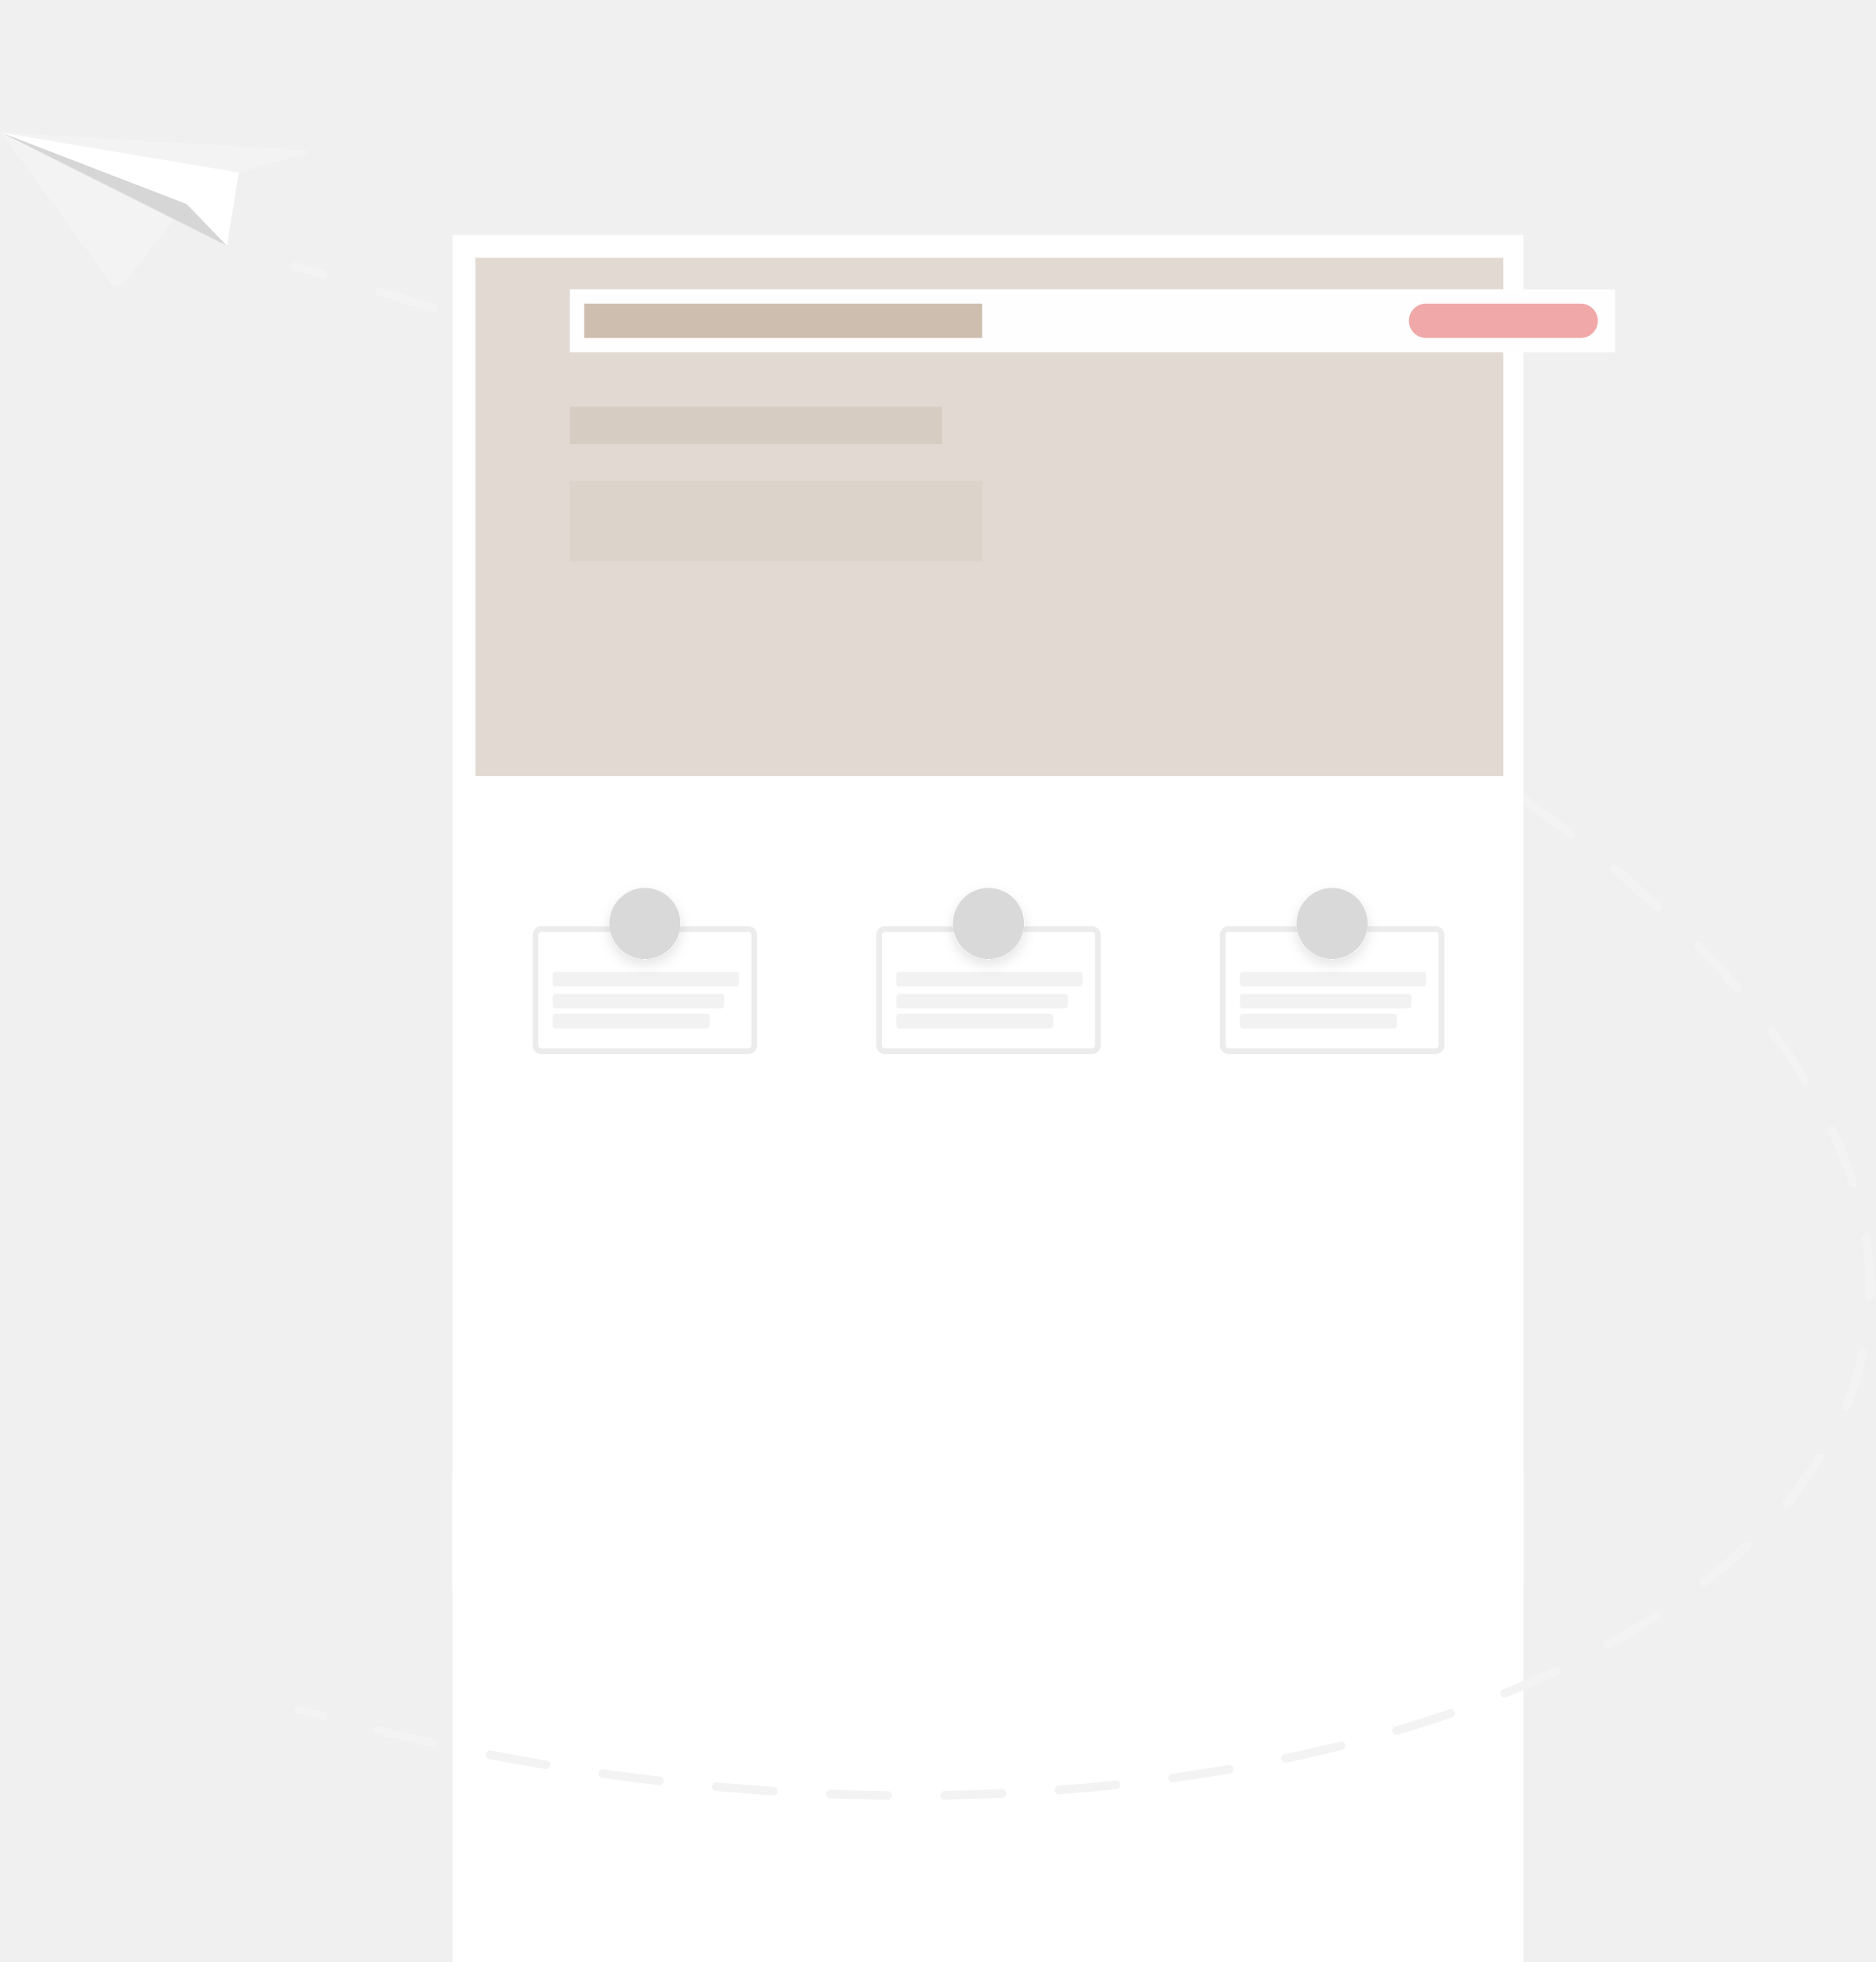
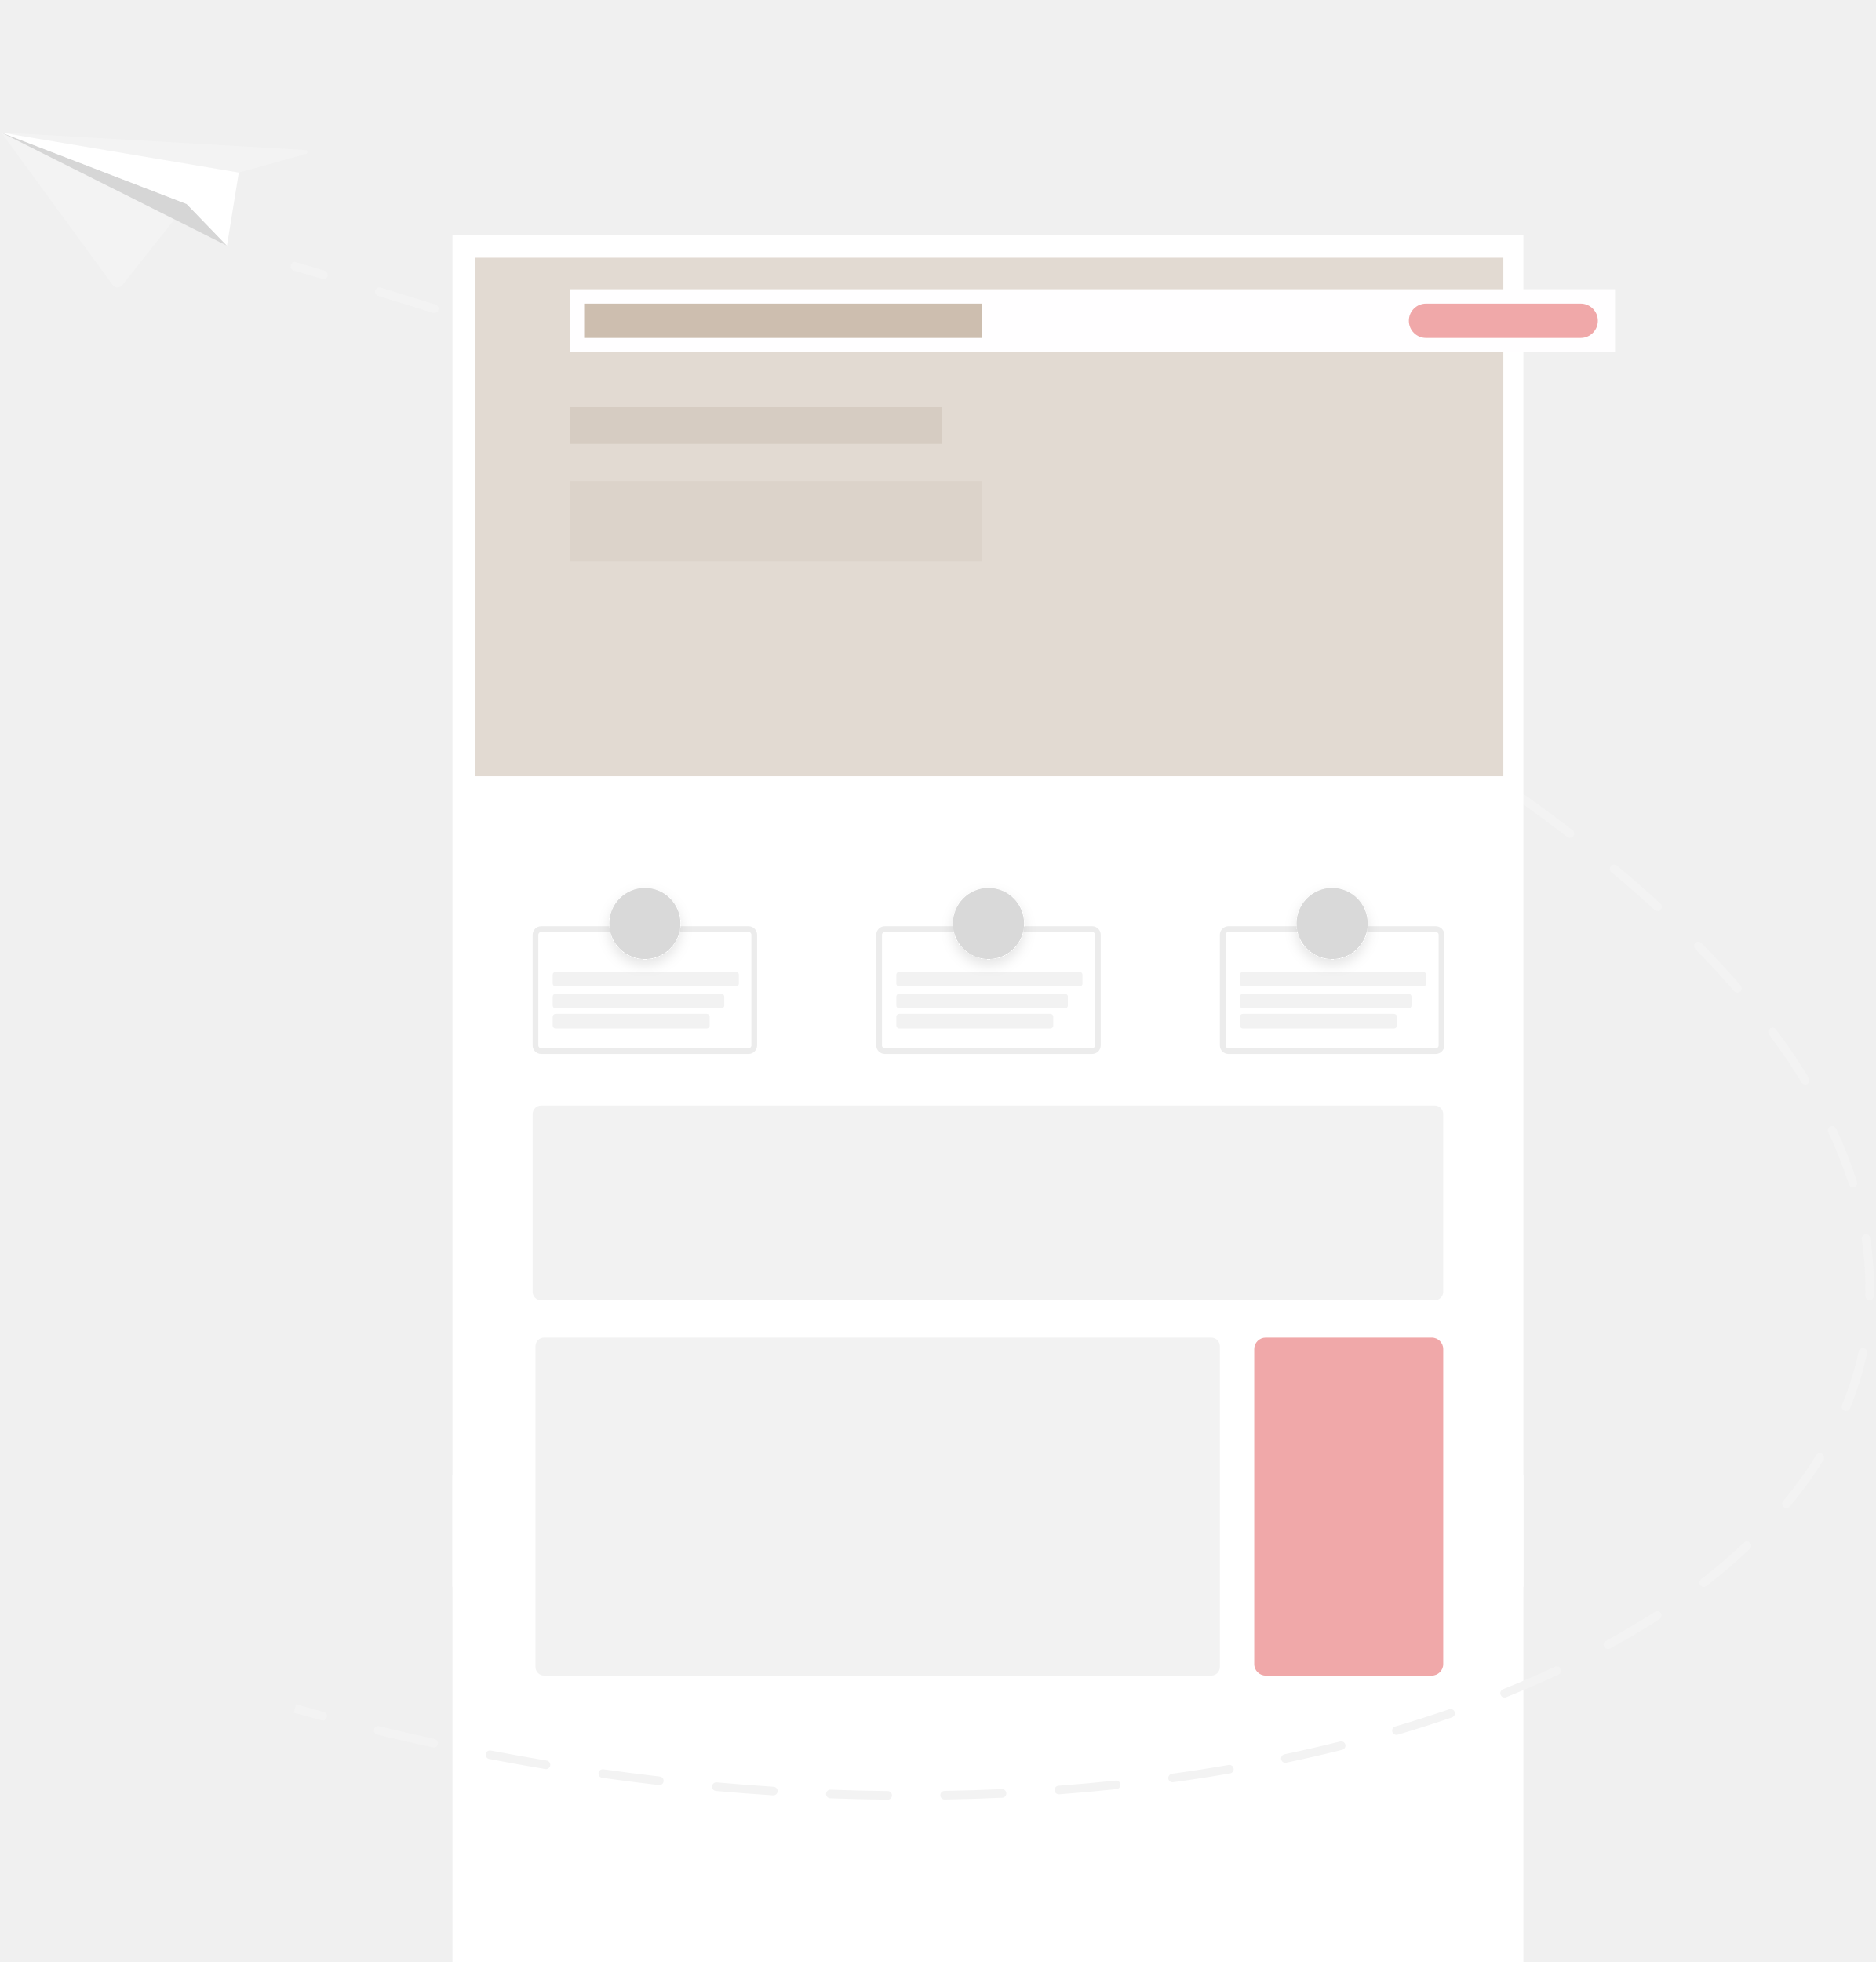
- <svg xmlns="http://www.w3.org/2000/svg" width="655" height="685" viewBox="0 0 655 685" fill="none">
-   <rect x="158" y="515" width="374" height="170" fill="white" />
-   <path d="M103.424 91.561C102.629 91.327 101.795 91.781 101.561 92.576C101.327 93.371 101.781 94.205 102.576 94.439L103.424 91.561ZM112.507 97.383C113.301 97.62 114.136 97.168 114.373 96.374C114.61 95.58 114.158 94.745 113.364 94.508L112.507 97.383ZM132.934 100.42C132.142 100.178 131.303 100.624 131.06 101.416C130.818 102.208 131.264 103.047 132.056 103.289L132.934 100.42ZM151.191 109.219C151.982 109.468 152.824 109.028 153.072 108.237C153.32 107.447 152.88 106.605 152.09 106.357L151.191 109.219ZM170.835 112.317C170.047 112.063 169.202 112.496 168.948 113.285C168.694 114.073 169.127 114.919 169.916 115.172L170.835 112.317ZM188.36 121.189C189.147 121.449 189.995 121.022 190.255 120.236C190.515 119.449 190.088 118.601 189.302 118.341L188.36 121.189ZM208.852 124.893C208.068 124.626 207.216 125.046 206.949 125.83C206.683 126.615 207.103 127.467 207.887 127.733L208.852 124.893ZM226.935 134.3C227.717 134.574 228.572 134.161 228.846 133.379C229.119 132.597 228.707 131.742 227.925 131.468L226.935 134.3ZM246.523 138.065C245.744 137.784 244.884 138.189 244.604 138.968C244.323 139.748 244.728 140.607 245.507 140.887L246.523 138.065ZM263.651 147.51C264.428 147.798 265.291 147.401 265.579 146.624C265.867 145.847 265.47 144.984 264.693 144.697L263.651 147.51ZM284.026 151.97C283.252 151.674 282.385 152.061 282.089 152.835C281.794 153.609 282.181 154.476 282.955 154.772L284.026 151.97ZM301.701 162.053C302.472 162.357 303.343 161.979 303.647 161.208C303.952 160.438 303.573 159.566 302.803 159.262L301.701 162.053ZM321.028 166.572C320.261 166.259 319.386 166.628 319.073 167.395C318.76 168.162 319.129 169.038 319.896 169.35L321.028 166.572ZM338.12 176.905C338.883 177.227 339.763 176.869 340.085 176.106C340.406 175.343 340.049 174.463 339.285 174.141L338.12 176.905ZM358.108 182.224C357.349 181.892 356.465 182.238 356.133 182.997C355.801 183.756 356.147 184.64 356.906 184.972L358.108 182.224ZM375.042 193.051C375.796 193.394 376.685 193.06 377.028 192.305C377.37 191.551 377.036 190.662 376.282 190.32L375.042 193.051ZM393.812 198.426C393.062 198.073 392.169 198.394 391.816 199.143C391.462 199.893 391.784 200.786 392.533 201.14L393.812 198.426ZM411.096 210.072C411.839 210.438 412.738 210.132 413.104 209.388C413.469 208.645 413.163 207.746 412.419 207.38L411.096 210.072ZM430.309 216.365C429.572 215.987 428.668 216.278 428.29 217.015C427.911 217.752 428.202 218.656 428.939 219.034L430.309 216.365ZM446.019 227.995C446.749 228.387 447.658 228.113 448.05 227.383C448.441 226.653 448.167 225.743 447.437 225.352L446.019 227.995ZM465.494 235.283C464.773 234.876 463.858 235.131 463.451 235.852C463.044 236.574 463.299 237.489 464.021 237.896L465.494 235.283ZM481.217 247.848C481.93 248.271 482.85 248.037 483.273 247.325C483.696 246.612 483.462 245.692 482.75 245.269L481.217 247.848ZM499.494 255.49C498.792 255.05 497.866 255.262 497.426 255.963C496.985 256.665 497.197 257.591 497.899 258.031L499.494 255.49ZM515.024 269.115C515.713 269.575 516.644 269.389 517.104 268.7C517.564 268.012 517.379 267.08 516.69 266.62L515.024 269.115ZM532.786 277.72C532.111 277.239 531.174 277.396 530.694 278.071C530.213 278.745 530.37 279.682 531.044 280.163L532.786 277.72ZM547.346 292.215C548.003 292.72 548.945 292.596 549.45 291.939C549.954 291.282 549.831 290.34 549.173 289.836L547.346 292.215ZM564.656 302.209C564.019 301.678 563.073 301.765 562.543 302.401C562.013 303.038 562.099 303.984 562.736 304.514L564.656 302.209ZM577.829 317.673C578.44 318.232 579.389 318.189 579.948 317.578C580.507 316.967 580.465 316.018 579.854 315.459L577.829 317.673ZM594.163 329.241C593.582 328.651 592.632 328.643 592.042 329.223C591.451 329.804 591.443 330.754 592.023 331.345L594.163 329.241ZM605.631 346.072C606.173 346.699 607.121 346.767 607.747 346.225C608.374 345.683 608.442 344.736 607.9 344.109L605.631 346.072ZM620.195 359.392C619.701 358.728 618.761 358.59 618.096 359.084C617.432 359.579 617.294 360.518 617.788 361.183L620.195 359.392ZM629.114 377.915C629.545 378.623 630.468 378.847 631.175 378.416C631.883 377.984 632.107 377.061 631.675 376.354L629.114 377.915ZM641.194 394.011C640.842 393.26 639.949 392.937 639.199 393.288C638.449 393.64 638.125 394.533 638.477 395.283L641.194 394.011ZM645.628 413.473C645.878 414.263 646.721 414.7 647.511 414.449C648.301 414.199 648.738 413.356 648.487 412.566L645.628 413.473ZM653.113 432.234C652.988 431.415 652.223 430.853 651.404 430.977C650.585 431.102 650.022 431.867 650.147 432.686L653.113 432.234ZM651.407 452.364C651.386 453.192 652.04 453.881 652.868 453.902C653.696 453.923 654.385 453.269 654.406 452.441L651.407 452.364ZM652.026 472.479C652.199 471.669 651.683 470.871 650.873 470.698C650.063 470.524 649.266 471.04 649.092 471.85L652.026 472.479ZM643.257 490.575C642.941 491.341 643.306 492.218 644.072 492.534C644.838 492.849 645.715 492.484 646.031 491.719L643.257 490.575ZM636.832 509.646C637.268 508.941 637.05 508.017 636.345 507.581C635.64 507.146 634.716 507.364 634.28 508.068L636.832 509.646ZM622.704 524.078C622.173 524.714 622.26 525.66 622.896 526.19C623.533 526.721 624.479 526.634 625.009 525.998L622.704 524.078ZM611.117 540.734C611.72 540.165 611.747 539.216 611.178 538.614C610.609 538.011 609.659 537.984 609.057 538.553L611.117 540.734ZM594.057 551.341C593.401 551.848 593.28 552.79 593.787 553.445C594.293 554.101 595.235 554.222 595.891 553.715L594.057 551.341ZM579.548 565.248C580.244 564.799 580.444 563.87 579.994 563.174C579.545 562.478 578.616 562.279 577.921 562.728L579.548 565.248ZM560.78 572.915C560.053 573.312 559.786 574.224 560.184 574.951C560.582 575.677 561.493 575.944 562.22 575.546L560.78 572.915ZM544.275 584.625C545.025 584.274 545.349 583.381 544.998 582.63C544.647 581.88 543.755 581.556 543.004 581.907L544.275 584.625ZM524.88 589.766C524.111 590.075 523.738 590.949 524.047 591.717C524.356 592.486 525.229 592.859 525.998 592.55L524.88 589.766ZM507.071 599.597C507.854 599.327 508.27 598.474 508.001 597.69C507.731 596.907 506.877 596.491 506.094 596.761L507.071 599.597ZM487.242 602.777C486.447 603.011 485.993 603.845 486.227 604.64C486.461 605.434 487.296 605.889 488.09 605.654L487.242 602.777ZM468.739 610.922C469.542 610.72 470.031 609.906 469.829 609.102C469.628 608.299 468.814 607.81 468.01 608.011L468.739 610.922ZM448.567 612.479C447.756 612.649 447.237 613.444 447.407 614.255C447.577 615.066 448.372 615.585 449.183 615.415L448.567 612.479ZM429.578 619.161C430.394 619.02 430.942 618.244 430.801 617.427C430.66 616.611 429.884 616.064 429.067 616.205L429.578 619.161ZM409.281 619.276C408.46 619.389 407.887 620.146 408 620.967C408.113 621.788 408.87 622.361 409.691 622.248L409.281 619.276ZM389.926 624.654C390.75 624.566 391.347 623.828 391.26 623.004C391.173 622.18 390.434 621.583 389.61 621.67L389.926 624.654ZM369.651 623.467C368.825 623.529 368.205 624.249 368.267 625.075C368.329 625.901 369.048 626.521 369.874 626.459L369.651 623.467ZM350.006 627.649C350.833 627.611 351.474 626.91 351.436 626.082C351.399 625.255 350.698 624.614 349.87 624.652L350.006 627.649ZM329.858 625.271C329.029 625.285 328.369 625.967 328.383 626.796C328.397 627.624 329.079 628.284 329.908 628.27L329.858 625.271ZM309.979 628.329C310.807 628.338 311.486 627.673 311.495 626.845C311.504 626.016 310.839 625.338 310.011 625.329L309.979 628.329ZM290.033 624.844C289.205 624.813 288.509 625.458 288.477 626.286C288.446 627.114 289.092 627.81 289.92 627.842L290.033 624.844ZM269.971 626.826C270.797 626.879 271.51 626.252 271.563 625.425C271.616 624.598 270.989 623.885 270.162 623.832L269.971 626.826ZM250.285 622.301C249.46 622.226 248.731 622.835 248.657 623.66C248.582 624.485 249.191 625.214 250.016 625.288L250.285 622.301ZM230.087 623.238C230.91 623.333 231.654 622.743 231.749 621.92C231.844 621.097 231.255 620.353 230.432 620.258L230.087 623.238ZM210.71 617.723C209.89 617.607 209.131 618.178 209.015 618.999C208.899 619.819 209.47 620.578 210.29 620.694L210.71 617.723ZM190.423 617.634C191.24 617.77 192.013 617.218 192.149 616.401C192.286 615.584 191.734 614.811 190.917 614.675L190.423 617.634ZM171.398 611.172C170.584 611.015 169.798 611.548 169.642 612.362C169.485 613.175 170.018 613.961 170.832 614.118L171.398 611.172ZM151.13 610.079C151.939 610.256 152.738 609.743 152.915 608.933C153.091 608.124 152.578 607.325 151.768 607.148L151.13 610.079ZM132.436 602.69C131.631 602.494 130.82 602.988 130.624 603.793C130.428 604.598 130.922 605.409 131.727 605.605L132.436 602.69ZM112.317 600.628C113.117 600.843 113.94 600.37 114.155 599.57C114.371 598.77 113.897 597.947 113.097 597.731L112.317 600.628ZM102.576 94.439C105.904 95.419 109.214 96.4 112.507 97.383L113.364 94.508C110.068 93.525 106.755 92.542 103.424 91.561L102.576 94.439ZM132.056 103.289C138.503 105.262 144.881 107.239 151.191 109.219L152.09 106.357C145.773 104.374 139.388 102.395 132.934 100.42L132.056 103.289ZM169.916 115.172C176.133 117.175 182.281 119.18 188.36 121.189L189.302 118.341C183.215 116.329 177.06 114.321 170.835 112.317L169.916 115.172ZM207.887 127.733C214.316 129.919 220.665 132.108 226.935 134.3L227.925 131.468C221.647 129.273 215.289 127.081 208.852 124.893L207.887 127.733ZM245.507 140.887C251.634 143.092 257.682 145.299 263.651 147.51L264.693 144.697C258.715 142.483 252.658 140.272 246.523 138.065L245.507 140.887ZM282.955 154.772C289.296 157.196 295.545 159.623 301.701 162.053L302.803 159.262C296.636 156.828 290.377 154.397 284.026 151.97L282.955 154.772ZM319.896 169.35C326.068 171.866 332.142 174.385 338.12 176.905L339.285 174.141C333.296 171.616 327.211 169.093 321.028 166.572L319.896 169.35ZM356.906 184.972C363.06 187.664 369.104 190.357 375.042 193.051L376.282 190.32C370.331 187.619 364.274 184.92 358.108 182.224L356.906 184.972ZM392.533 201.14C398.85 204.116 405.037 207.094 411.096 210.072L412.419 207.38C406.345 204.394 400.143 201.409 393.812 198.426L392.533 201.14ZM428.939 219.034C434.759 222.021 440.452 225.009 446.019 227.995L447.437 225.352C441.854 222.356 436.145 219.361 430.309 216.365L428.939 219.034ZM464.021 237.896C469.906 241.215 475.637 244.533 481.217 247.848L482.75 245.269C477.15 241.942 471.399 238.613 465.494 235.283L464.021 237.896ZM497.899 258.031C503.793 261.731 509.5 265.426 515.024 269.115L516.69 266.62C511.142 262.915 505.411 259.204 499.494 255.49L497.899 258.031ZM531.044 280.163C536.695 284.19 542.127 288.208 547.346 292.215L549.173 289.836C543.925 285.806 538.464 281.766 532.786 277.72L531.044 280.163ZM562.736 304.514C568.021 308.916 573.051 313.303 577.829 317.673L579.854 315.459C575.04 311.056 569.975 306.639 564.656 302.209L562.736 304.514ZM592.023 331.345C596.876 336.28 601.409 341.191 605.631 346.072L607.9 344.109C603.634 339.177 599.057 334.22 594.163 329.241L592.023 331.345ZM617.788 361.183C621.973 366.807 625.743 372.386 629.114 377.915L631.675 376.354C628.254 370.742 624.431 365.086 620.195 359.392L617.788 361.183ZM638.477 395.283C641.351 401.42 643.728 407.486 645.628 413.473L648.487 412.566C646.546 406.448 644.12 400.26 641.194 394.011L638.477 395.283ZM650.147 432.686C651.162 439.36 651.573 445.923 651.407 452.364L654.406 452.441C654.576 445.82 654.154 439.08 653.113 432.234L650.147 432.686ZM649.092 471.85C647.725 478.232 645.771 484.478 643.257 490.575L646.031 491.719C648.611 485.459 650.619 479.042 652.026 472.479L649.092 471.85ZM634.28 508.068C630.891 513.55 627.025 518.89 622.704 524.078L625.009 525.998C629.415 520.708 633.364 515.254 636.832 509.646L634.28 508.068ZM609.057 538.553C604.402 542.951 599.396 547.217 594.057 551.341L595.891 553.715C601.304 549.534 606.386 545.204 611.117 540.734L609.057 538.553ZM577.921 562.728C572.468 566.251 566.75 569.648 560.78 572.915L562.22 575.546C568.25 572.247 574.031 568.812 579.548 565.248L577.921 562.728ZM543.004 581.907C537.156 584.642 531.111 587.263 524.88 589.766L525.998 592.55C532.279 590.027 538.375 587.383 544.275 584.625L543.004 581.907ZM506.094 596.761C499.96 598.873 493.673 600.88 487.242 602.777L488.09 605.654C494.564 603.745 500.893 601.725 507.071 599.597L506.094 596.761ZM468.01 608.011C461.65 609.604 455.166 611.094 448.567 612.479L449.183 615.415C455.819 614.022 462.34 612.523 468.739 610.922L468.01 608.011ZM429.067 616.205C422.569 617.328 415.971 618.352 409.281 619.276L409.691 622.248C416.415 621.32 423.046 620.29 429.578 619.161L429.067 616.205ZM389.61 621.67C383.035 622.365 376.38 622.965 369.651 623.467L369.874 626.459C376.634 625.954 383.32 625.352 389.926 624.654L389.61 621.67ZM349.87 624.652C343.262 624.951 336.589 625.158 329.858 625.271L329.908 628.27C336.668 628.157 343.369 627.949 350.006 627.649L349.87 624.652ZM310.011 625.329C303.401 625.258 296.74 625.097 290.033 624.844L289.92 627.842C296.654 628.096 303.342 628.257 309.979 628.329L310.011 625.329ZM270.162 623.832C263.575 623.41 256.948 622.9 250.285 622.301L250.016 625.288C256.705 625.891 263.357 626.403 269.971 626.826L270.162 623.832ZM230.432 620.258C223.887 619.5 217.312 618.656 210.71 617.723L210.29 620.694C216.917 621.63 223.517 622.477 230.087 623.238L230.432 620.258ZM190.917 614.675C184.431 613.593 177.923 612.426 171.398 611.172L170.832 614.118C177.382 615.376 183.913 616.548 190.423 617.634L190.917 614.675ZM151.768 607.148C145.338 605.747 138.893 604.262 132.436 602.69L131.727 605.605C138.207 607.182 144.675 608.673 151.13 610.079L151.768 607.148ZM113.097 597.731C109.869 596.861 106.64 595.97 103.408 595.057L102.592 597.943C105.835 598.86 109.077 599.755 112.317 600.628L113.097 597.731Z" fill="#F3F3F3" />
-   <rect x="158" y="82" width="374" height="472" fill="white" />
+ <svg xmlns="http://www.w3.org/2000/svg" fill="none" viewBox="0 0 655 685">
+   <rect x="158" y="515" width="374" height="170" fill="#fff" />
+   <path d="m103.42 91.561c-0.795-0.234-1.629 0.22-1.863 1.015-0.234 0.795 0.22 1.629 1.015 1.863l0.848-2.878zm9.083 5.822c0.794 0.237 1.629-0.215 1.866-1.009 0.237-0.794-0.215-1.629-1.009-1.866l-0.857 2.875zm20.427 3.037c-0.792-0.242-1.631 0.204-1.874 0.996-0.242 0.792 0.204 1.631 0.996 1.873l0.878-2.869zm18.257 8.799c0.791 0.249 1.633-0.191 1.881-0.982 0.248-0.79-0.192-1.632-0.982-1.88l-0.899 2.862zm19.644 3.098c-0.788-0.254-1.633 0.179-1.887 0.968-0.254 0.788 0.179 1.634 0.968 1.887l0.919-2.855zm17.525 8.872c0.787 0.26 1.635-0.167 1.895-0.953 0.26-0.787-0.167-1.635-0.953-1.895l-0.942 2.848zm20.492 3.704c-0.784-0.267-1.636 0.153-1.903 0.937-0.266 0.785 0.154 1.637 0.938 1.903l0.965-2.84zm18.083 9.407c0.782 0.274 1.637-0.139 1.911-0.921 0.273-0.782-0.139-1.637-0.921-1.911l-0.99 2.832zm19.588 3.765c-0.779-0.281-1.639 0.124-1.919 0.903-0.281 0.78 0.124 1.639 0.903 1.919l1.016-2.822zm17.128 9.445c0.777 0.288 1.64-0.109 1.928-0.886s-0.109-1.64-0.886-1.927l-1.042 2.813zm20.375 4.46c-0.774-0.296-1.641 0.091-1.937 0.865-0.295 0.774 0.092 1.641 0.866 1.937l1.071-2.802zm17.675 10.083c0.771 0.304 1.642-0.074 1.946-0.845 0.305-0.77-0.074-1.642-0.844-1.946l-1.102 2.791zm19.327 4.519c-0.767-0.313-1.642 0.056-1.955 0.823s0.056 1.643 0.823 1.955l1.132-2.778zm17.092 10.333c0.763 0.322 1.643-0.036 1.965-0.799 0.321-0.763-0.036-1.643-0.8-1.965l-1.165 2.764zm19.988 5.319c-0.759-0.332-1.643 0.014-1.975 0.773s0.014 1.643 0.773 1.975l1.202-2.748zm16.934 10.827c0.754 0.343 1.643 9e-3 1.986-0.746 0.342-0.754 8e-3 -1.643-0.746-1.985l-1.24 2.731zm18.77 5.375c-0.75-0.353-1.643-0.032-1.996 0.717-0.354 0.75-0.032 1.643 0.717 1.997l1.279-2.714zm17.284 11.646c0.743 0.366 1.642 0.06 2.008-0.684 0.365-0.743 0.059-1.642-0.685-2.008l-1.323 2.692zm19.213 6.293c-0.737-0.378-1.641-0.087-2.019 0.65-0.379 0.737-0.088 1.641 0.649 2.019l1.37-2.669zm15.71 11.63c0.73 0.392 1.639 0.118 2.031-0.612 0.391-0.73 0.117-1.64-0.613-2.031l-1.418 2.643zm19.475 7.288c-0.721-0.407-1.636-0.152-2.043 0.569-0.407 0.722-0.152 1.637 0.57 2.044l1.473-2.613zm15.723 12.565c0.713 0.423 1.633 0.189 2.056-0.523 0.423-0.713 0.189-1.633-0.523-2.056l-1.533 2.579zm18.277 7.642c-0.702-0.44-1.628-0.228-2.068 0.473-0.441 0.702-0.229 1.628 0.473 2.068l1.595-2.541zm15.53 13.625c0.689 0.46 1.62 0.274 2.08-0.415 0.46-0.688 0.275-1.62-0.414-2.08l-1.666 2.495zm17.762 8.605c-0.675-0.481-1.612-0.324-2.092 0.351-0.481 0.674-0.324 1.611 0.351 2.092l1.741-2.443zm14.56 14.495c0.657 0.505 1.599 0.381 2.104-0.276 0.504-0.657 0.38-1.598-0.277-2.103l-1.827 2.379zm17.31 9.994c-0.637-0.531-1.583-0.444-2.113 0.192-0.53 0.637-0.444 1.583 0.193 2.113l1.92-2.305zm13.173 15.464c0.611 0.559 1.56 0.516 2.119-0.095s0.517-1.56-0.094-2.119l-2.025 2.214zm16.334 11.568c-0.581-0.59-1.531-0.598-2.121-0.018-0.591 0.581-0.599 1.531-0.019 2.122l2.14-2.104zm11.468 16.831c0.542 0.627 1.49 0.695 2.116 0.153 0.627-0.542 0.695-1.489 0.153-2.116l-2.269 1.963zm14.564 13.32c-0.494-0.664-1.434-0.802-2.099-0.308-0.664 0.495-0.802 1.434-0.308 2.099l2.407-1.791zm8.919 18.523c0.431 0.708 1.354 0.932 2.061 0.501 0.708-0.432 0.932-1.355 0.5-2.062l-2.561 1.561zm12.08 16.096c-0.352-0.751-1.245-1.074-1.995-0.723-0.75 0.352-1.074 1.245-0.722 1.995l2.717-1.272zm4.434 19.462c0.25 0.79 1.093 1.227 1.883 0.976 0.79-0.25 1.227-1.093 0.976-1.883l-2.859 0.907zm7.485 18.761c-0.125-0.819-0.89-1.381-1.709-1.257-0.819 0.125-1.382 0.89-1.257 1.709l2.966-0.452zm-1.706 20.13c-0.021 0.828 0.633 1.517 1.461 1.538s1.517-0.633 1.538-1.461l-2.999-0.077zm0.619 20.115c0.173-0.81-0.343-1.608-1.153-1.781-0.81-0.174-1.607 0.342-1.781 1.152l2.934 0.629zm-8.769 18.096c-0.316 0.766 0.049 1.643 0.815 1.959 0.766 0.315 1.643-0.05 1.959-0.815l-2.774-1.144zm-6.425 19.071c0.436-0.705 0.218-1.629-0.487-2.065-0.705-0.435-1.629-0.217-2.065 0.487l2.552 1.578zm-14.128 14.432c-0.531 0.636-0.444 1.582 0.192 2.112 0.637 0.531 1.582 0.444 2.113-0.192l-2.305-1.92zm-11.587 16.656c0.603-0.569 0.63-1.518 0.061-2.12-0.569-0.603-1.519-0.63-2.121-0.061l2.06 2.181zm-17.06 10.607c-0.656 0.507-0.777 1.449-0.27 2.104 0.506 0.656 1.448 0.777 2.104 0.27l-1.834-2.374zm-14.509 13.907c0.696-0.449 0.896-1.378 0.446-2.074-0.449-0.696-1.378-0.895-2.073-0.446l1.627 2.52zm-18.768 7.667c-0.727 0.397-0.994 1.309-0.596 2.036 0.398 0.726 1.309 0.993 2.036 0.595l-1.44-2.631zm-16.505 11.71c0.75-0.351 1.074-1.244 0.723-1.995-0.351-0.75-1.243-1.074-1.994-0.723l1.271 2.718zm-19.395 5.141c-0.769 0.309-1.142 1.183-0.833 1.951 0.309 0.769 1.182 1.142 1.951 0.833l-1.118-2.784zm-17.809 9.831c0.783-0.27 1.199-1.123 0.93-1.907-0.27-0.783-1.124-1.199-1.907-0.929l0.977 2.836zm-19.829 3.18c-0.795 0.234-1.249 1.068-1.015 1.863 0.234 0.794 1.069 1.249 1.863 1.014l-0.848-2.877zm-18.503 8.145c0.803-0.202 1.292-1.016 1.09-1.82-0.201-0.803-1.015-1.292-1.819-1.091l0.729 2.911zm-20.172 1.557c-0.811 0.17-1.33 0.965-1.16 1.776s0.965 1.33 1.776 1.16l-0.616-2.936zm-18.989 6.682c0.816-0.141 1.364-0.917 1.223-1.734-0.141-0.816-0.917-1.363-1.734-1.222l0.511 2.956zm-20.297 0.115c-0.821 0.113-1.394 0.87-1.281 1.691s0.87 1.394 1.691 1.281l-0.41-2.972zm-19.355 5.377c0.824-0.087 1.421-0.825 1.334-1.649s-0.826-1.421-1.65-1.334l0.316 2.983zm-20.275-1.186c-0.826 0.062-1.446 0.782-1.384 1.608s0.781 1.446 1.607 1.384l-0.223-2.992zm-19.645 4.182c0.827-0.038 1.468-0.739 1.43-1.567-0.037-0.827-0.738-1.468-1.566-1.43l0.136 2.997zm-20.148-2.378c-0.829 0.014-1.489 0.696-1.475 1.525 0.014 0.828 0.696 1.488 1.525 1.474l-0.05-2.999zm-19.879 3.058c0.828 9e-3 1.507-0.656 1.516-1.484 9e-3 -0.829-0.656-1.507-1.484-1.516l-0.032 3zm-19.946-3.485c-0.828-0.031-1.524 0.614-1.556 1.442-0.031 0.828 0.615 1.524 1.443 1.556l0.113-2.998zm-20.062 1.982c0.826 0.053 1.539-0.574 1.592-1.401s-0.574-1.54-1.401-1.593l-0.191 2.994zm-19.686-4.525c-0.825-0.075-1.554 0.534-1.628 1.359-0.075 0.825 0.534 1.554 1.359 1.628l0.269-2.987zm-20.198 0.937c0.823 0.095 1.567-0.495 1.662-1.318 0.096-0.823-0.494-1.567-1.317-1.663l-0.345 2.981zm-19.377-5.515c-0.82-0.116-1.579 0.455-1.695 1.276-0.116 0.82 0.455 1.579 1.275 1.695l0.42-2.971zm-20.287-0.089c0.817 0.136 1.59-0.416 1.726-1.233 0.137-0.817-0.415-1.59-1.232-1.726l-0.494 2.959zm-19.025-6.462c-0.814-0.157-1.6 0.376-1.756 1.19-0.157 0.813 0.376 1.599 1.19 1.756l0.566-2.946zm-20.268-1.093c0.809 0.177 1.608-0.336 1.785-1.146 0.176-0.809-0.337-1.608-1.147-1.785l-0.638 2.931zm-18.694-7.389c-0.805-0.196-1.616 0.298-1.812 1.103-0.196 0.804 0.298 1.616 1.103 1.812l0.709-2.915zm-20.119-2.062c0.8 0.215 1.623-0.258 1.838-1.058 0.216-0.8-0.258-1.623-1.058-1.839l-0.78 2.897zm-9.741-506.19c3.328 0.98 6.638 1.961 9.931 2.944l0.857-2.875c-3.296-0.983-6.609-1.966-9.94-2.947l-0.848 2.878zm29.48 8.85c6.447 1.973 12.825 3.95 19.135 5.93l0.899-2.862c-6.317-1.983-12.702-3.962-19.156-5.937l-0.878 2.869zm37.86 11.883c6.217 2.003 12.365 4.008 18.444 6.017l0.942-2.848c-6.087-2.012-12.242-4.02-18.467-6.024l-0.919 2.855zm37.971 12.561c6.429 2.186 12.778 4.375 19.048 6.567l0.99-2.832c-6.278-2.195-12.636-4.387-19.073-6.575l-0.965 2.84zm37.62 13.154c6.127 2.205 12.175 4.412 18.144 6.623l1.042-2.813c-5.978-2.214-12.035-4.425-18.17-6.632l-1.016 2.822zm37.448 13.885c6.341 2.424 12.59 4.851 18.746 7.281l1.102-2.791c-6.167-2.434-12.426-4.865-18.777-7.292l-1.071 2.802zm36.941 14.578c6.172 2.516 12.246 5.035 18.224 7.555l1.165-2.764c-5.989-2.525-12.074-5.048-18.257-7.569l-1.132 2.778zm37.01 15.622c6.154 2.692 12.198 5.385 18.136 8.079l1.24-2.731c-5.951-2.701-12.008-5.4-18.174-8.096l-1.202 2.748zm35.627 16.168c6.317 2.976 12.504 5.954 18.563 8.932l1.323-2.692c-6.074-2.986-12.276-5.971-18.607-8.954l-1.279 2.714zm36.406 17.894c5.82 2.987 11.513 5.975 17.08 8.961l1.418-2.643c-5.583-2.996-11.292-5.991-17.128-8.987l-1.37 2.669zm35.082 18.862c5.885 3.319 11.616 6.637 17.196 9.952l1.533-2.579c-5.6-3.327-11.351-6.656-17.256-9.986l-1.473 2.613zm33.878 20.135c5.894 3.7 11.601 7.395 17.125 11.084l1.666-2.495c-5.548-3.705-11.279-7.416-17.196-11.13l-1.595 2.541zm33.146 22.132c5.65 4.027 11.082 8.045 16.301 12.052l1.827-2.379c-5.248-4.03-10.709-8.07-16.387-12.116l-1.741 2.443zm31.691 24.351c5.285 4.402 10.315 8.789 15.093 13.159l2.025-2.214c-4.814-4.403-9.879-8.82-15.198-13.25l-1.92 2.305zm29.287 26.831c4.853 4.935 9.386 9.846 13.608 14.727l2.269-1.963c-4.266-4.932-8.842-9.889-13.737-14.868l-2.14 2.104zm25.765 29.838c4.185 5.624 7.955 11.203 11.326 16.732l2.561-1.561c-3.421-5.612-7.244-11.268-11.48-16.962l-2.407 1.791zm20.689 34.1c2.874 6.137 5.251 12.203 7.151 18.19l2.859-0.907c-1.941-6.118-4.367-12.306-7.293-18.555l-2.717 1.272zm11.67 37.403c1.015 6.674 1.426 13.237 1.26 19.678l2.999 0.077c0.17-6.621-0.252-13.361-1.293-20.207l-2.966 0.452zm-1.055 39.164c-1.367 6.382-3.321 12.628-5.835 18.725l2.774 1.144c2.58-6.26 4.588-12.677 5.995-19.24l-2.934-0.629zm-14.812 36.218c-3.389 5.482-7.255 10.822-11.576 16.01l2.305 1.92c4.406-5.29 8.355-10.744 11.823-16.352l-2.552-1.578zm-25.223 30.485c-4.655 4.398-9.661 8.664-15 12.788l1.834 2.374c5.413-4.181 10.495-8.511 15.226-12.981l-2.06-2.181zm-31.136 24.175c-5.453 3.523-11.171 6.92-17.141 10.187l1.44 2.631c6.03-3.299 11.811-6.734 17.328-10.298l-1.627-2.52zm-34.917 19.179c-5.848 2.735-11.893 5.356-18.124 7.859l1.118 2.784c6.281-2.523 12.377-5.167 18.277-7.925l-1.271-2.718zm-36.91 14.854c-6.134 2.112-12.421 4.119-18.852 6.016l0.848 2.877c6.474-1.909 12.803-3.929 18.981-6.057l-0.977-2.836zm-38.084 11.25c-6.36 1.593-12.844 3.083-19.443 4.468l0.616 2.936c6.636-1.393 13.157-2.892 19.556-4.493l-0.729-2.911zm-38.943 8.194c-6.498 1.123-13.096 2.147-19.786 3.071l0.41 2.972c6.724-0.928 13.355-1.958 19.887-3.087l-0.511-2.956zm-39.457 5.465c-6.575 0.695-13.23 1.295-19.959 1.797l0.223 2.992c6.76-0.505 13.446-1.107 20.052-1.806l-0.316-2.983zm-39.74 2.982c-6.608 0.299-13.281 0.506-20.012 0.619l0.05 2.999c6.76-0.113 13.461-0.321 20.098-0.621l-0.136-2.997zm-39.859 0.677c-6.61-0.071-13.271-0.232-19.978-0.485l-0.113 2.998c6.734 0.254 13.422 0.415 20.059 0.487l0.032-3zm-39.849-1.497c-6.587-0.422-13.214-0.932-19.877-1.531l-0.269 2.987c6.689 0.603 13.341 1.115 19.955 1.538l0.191-2.994zm-39.73-3.575c-6.545-0.757-13.12-1.601-19.722-2.534l-0.42 2.971c6.627 0.936 13.227 1.783 19.797 2.544l0.345-2.981zm-39.515-5.582c-6.486-1.082-12.994-2.249-19.519-3.503l-0.566 2.946c6.55 1.258 13.081 2.43 19.591 3.516l0.494-2.959zm-39.149-7.527c-6.43-1.401-12.875-2.886-19.332-4.458l-0.709 2.915c6.48 1.577 12.948 3.068 19.403 4.474l0.638-2.931zm-38.671-9.417c-3.228-0.87-6.457-1.761-9.689-2.674l-0.816 2.886c3.243 0.917 6.485 1.812 9.725 2.685l0.78-2.897z" fill="#F3F3F3" />
+   <rect x="158" y="82" width="374" height="472" fill="#fff" />
+   <path d="m438 471c0-2.209 1.791-4 4-4h58c2.209 0 4 1.791 4 4v110c0 2.209-1.791 4-4 4h-58c-2.209 0-4-1.791-4-4v-110z" fill="#F0A8A9" />
  <rect x="166" y="90" width="359" height="181" fill="#E2DAD2" />
+   <rect x="186" y="386" width="318" height="68" rx="3" fill="#F2F2F2" />
+   <rect x="187" y="467" width="239" height="118" rx="3" fill="#F2F2F2" />
  <rect x="199" y="101" width="365" height="22" fill="#FFFEFF" />
-   <rect x="492" y="106" width="66" height="12" rx="6" fill="#F0A8A9" />
+   <path d="m492 112c0-3.314 2.686-6 6-6h54c3.314 0 6 2.686 6 6s-2.686 6-6 6h-54c-3.314 0-6-2.686-6-6z" fill="#F0A8A9" />
  <rect x="204" y="106" width="139" height="12" fill="#CDBEAF" />
-   <rect x="187" y="324.385" width="76.396" height="42.615" rx="2" stroke="#ECECEC" stroke-width="2" />
-   <rect x="193.011" y="339.319" width="65.011" height="5.099" rx="1" fill="#F2F2F2" />
-   <rect x="193.011" y="346.967" width="59.912" height="5.099" rx="1" fill="#F2F2F2" />
-   <rect x="193.011" y="353.978" width="54.813" height="5.099" rx="1" fill="#F2F2F2" />
-   <g filter="url(#filter0_d_484_194)">
-     <circle cx="225.198" cy="322.429" r="12.429" fill="#D9D9D9" />
+   <rect x="187" y="324.38" width="76.396" height="42.615" rx="2" stroke="#ECECEC" stroke-width="2" />
+   <rect x="193.01" y="339.32" width="65.011" height="5.099" rx="1" fill="#F2F2F2" />
+   <rect x="193.01" y="346.97" width="59.912" height="5.099" rx="1" fill="#F2F2F2" />
+   <rect x="193.01" y="353.98" width="54.813" height="5.099" rx="1" fill="#F2F2F2" />
+   <g filter="url(#c)">
+     <circle cx="225.2" cy="322.43" r="12.429" fill="#D9D9D9" />
  </g>
-   <rect x="307" y="324.385" width="76.396" height="42.615" rx="2" stroke="#ECECEC" stroke-width="2" />
-   <rect x="313.011" y="339.319" width="65.011" height="5.099" rx="1" fill="#F2F2F2" />
-   <rect x="313.011" y="346.967" width="59.912" height="5.099" rx="1" fill="#F2F2F2" />
-   <rect x="313.011" y="353.978" width="54.813" height="5.099" rx="1" fill="#F2F2F2" />
-   <g filter="url(#filter1_d_484_194)">
-     <circle cx="345.198" cy="322.429" r="12.429" fill="#D9D9D9" />
+   <rect x="307" y="324.38" width="76.396" height="42.615" rx="2" stroke="#ECECEC" stroke-width="2" />
+   <rect x="313.01" y="339.32" width="65.011" height="5.099" rx="1" fill="#F2F2F2" />
+   <rect x="313.01" y="346.97" width="59.912" height="5.099" rx="1" fill="#F2F2F2" />
+   <rect x="313.01" y="353.98" width="54.813" height="5.099" rx="1" fill="#F2F2F2" />
+   <g filter="url(#b)">
+     <circle cx="345.2" cy="322.43" r="12.429" fill="#D9D9D9" />
  </g>
-   <rect x="427" y="324.385" width="76.396" height="42.615" rx="2" stroke="#ECECEC" stroke-width="2" />
-   <rect x="433.011" y="339.319" width="65.011" height="5.099" rx="1" fill="#F2F2F2" />
-   <rect x="433.011" y="346.967" width="59.912" height="5.099" rx="1" fill="#F2F2F2" />
-   <rect x="433.011" y="353.978" width="54.813" height="5.099" rx="1" fill="#F2F2F2" />
-   <g filter="url(#filter2_d_484_194)">
-     <circle cx="465.198" cy="322.429" r="12.429" fill="#D9D9D9" />
+   <rect x="427" y="324.38" width="76.396" height="42.615" rx="2" stroke="#ECECEC" stroke-width="2" />
+   <rect x="433.01" y="339.32" width="65.011" height="5.099" rx="1" fill="#F2F2F2" />
+   <rect x="433.01" y="346.97" width="59.912" height="5.099" rx="1" fill="#F2F2F2" />
+   <rect x="433.01" y="353.98" width="54.813" height="5.099" rx="1" fill="#F2F2F2" />
+   <g filter="url(#a)">
+     <circle cx="465.2" cy="322.43" r="12.429" fill="#D9D9D9" />
  </g>
  <rect x="199" y="142" width="130" height="13" fill="#D6CCC2" />
  <rect x="199" y="168" width="144" height="28" fill="#DCD3CA" />
-   <path d="M65.165 71.207L42.71 99.549C41.836 100.652 40.153 100.619 39.324 99.483L0.484 46.286L65.165 71.207Z" fill="#F3F3F3" />
-   <path d="M83.394 60.231L106.859 53.71C107.588 53.507 107.474 52.44 106.718 52.397L0.484 46.286L83.394 60.231Z" fill="#F3F3F3" />
-   <path d="M79.264 85.781L0.484 46.286L65.166 71.207L79.264 85.781Z" fill="#D6D6D6" />
-   <path d="M83.394 60.231L79.264 85.781L65.166 71.207L0.484 46.286L83.394 60.231Z" fill="white" />
+   <path d="m65.166 71.207-22.456 28.343c-0.874 1.103-2.557 1.069-3.386-0.067l-38.84-53.197 64.682 24.92z" fill="#F3F3F3" />
+   <path d="m83.394 60.231 23.465-6.521c0.729-0.203 0.615-1.27-0.141-1.313l-106.23-6.11 82.91 13.944z" fill="#F3F3F3" />
+   <path d="m79.264 85.781-78.78-39.495 64.682 24.921 14.098 14.574z" fill="#D6D6D6" />
+   <path d="m83.394 60.231-4.13 25.551-14.098-14.574-64.682-24.921 82.91 13.944z" fill="#fff" />
  <defs>
-     <filter id="filter0_d_484_194" x="208.769" y="308" width="32.857" height="32.857" filterUnits="userSpaceOnUse" color-interpolation-filters="sRGB">
+     <filter id="c" x="208.77" y="308" width="32.857" height="32.857" color-interpolation-filters="sRGB" filterUnits="userSpaceOnUse">
      <feFlood flood-opacity="0" result="BackgroundImageFix" />
-       <feColorMatrix in="SourceAlpha" type="matrix" values="0 0 0 0 0 0 0 0 0 0 0 0 0 0 0 0 0 0 127 0" result="hardAlpha" />
+       <feColorMatrix in="SourceAlpha" result="hardAlpha" values="0 0 0 0 0 0 0 0 0 0 0 0 0 0 0 0 0 0 127 0" />
      <feOffset dy="2" />
      <feGaussianBlur stdDeviation="2" />
      <feComposite in2="hardAlpha" operator="out" />
-       <feColorMatrix type="matrix" values="0 0 0 0 0 0 0 0 0 0 0 0 0 0 0 0 0 0 0.1 0" />
-       <feBlend mode="normal" in2="BackgroundImageFix" result="effect1_dropShadow_484_194" />
-       <feBlend mode="normal" in="SourceGraphic" in2="effect1_dropShadow_484_194" result="shape" />
+       <feColorMatrix values="0 0 0 0 0 0 0 0 0 0 0 0 0 0 0 0 0 0 0.1 0" />
+       <feBlend in2="BackgroundImageFix" result="effect1_dropShadow_484_194" />
+       <feBlend in="SourceGraphic" in2="effect1_dropShadow_484_194" result="shape" />
    </filter>
-     <filter id="filter1_d_484_194" x="328.769" y="308" width="32.857" height="32.857" filterUnits="userSpaceOnUse" color-interpolation-filters="sRGB">
+     <filter id="b" x="328.77" y="308" width="32.857" height="32.857" color-interpolation-filters="sRGB" filterUnits="userSpaceOnUse">
      <feFlood flood-opacity="0" result="BackgroundImageFix" />
-       <feColorMatrix in="SourceAlpha" type="matrix" values="0 0 0 0 0 0 0 0 0 0 0 0 0 0 0 0 0 0 127 0" result="hardAlpha" />
+       <feColorMatrix in="SourceAlpha" result="hardAlpha" values="0 0 0 0 0 0 0 0 0 0 0 0 0 0 0 0 0 0 127 0" />
      <feOffset dy="2" />
      <feGaussianBlur stdDeviation="2" />
      <feComposite in2="hardAlpha" operator="out" />
-       <feColorMatrix type="matrix" values="0 0 0 0 0 0 0 0 0 0 0 0 0 0 0 0 0 0 0.1 0" />
-       <feBlend mode="normal" in2="BackgroundImageFix" result="effect1_dropShadow_484_194" />
-       <feBlend mode="normal" in="SourceGraphic" in2="effect1_dropShadow_484_194" result="shape" />
+       <feColorMatrix values="0 0 0 0 0 0 0 0 0 0 0 0 0 0 0 0 0 0 0.1 0" />
+       <feBlend in2="BackgroundImageFix" result="effect1_dropShadow_484_194" />
+       <feBlend in="SourceGraphic" in2="effect1_dropShadow_484_194" result="shape" />
    </filter>
-     <filter id="filter2_d_484_194" x="448.769" y="308" width="32.857" height="32.857" filterUnits="userSpaceOnUse" color-interpolation-filters="sRGB">
+     <filter id="a" x="448.77" y="308" width="32.857" height="32.857" color-interpolation-filters="sRGB" filterUnits="userSpaceOnUse">
      <feFlood flood-opacity="0" result="BackgroundImageFix" />
-       <feColorMatrix in="SourceAlpha" type="matrix" values="0 0 0 0 0 0 0 0 0 0 0 0 0 0 0 0 0 0 127 0" result="hardAlpha" />
+       <feColorMatrix in="SourceAlpha" result="hardAlpha" values="0 0 0 0 0 0 0 0 0 0 0 0 0 0 0 0 0 0 127 0" />
      <feOffset dy="2" />
      <feGaussianBlur stdDeviation="2" />
      <feComposite in2="hardAlpha" operator="out" />
-       <feColorMatrix type="matrix" values="0 0 0 0 0 0 0 0 0 0 0 0 0 0 0 0 0 0 0.1 0" />
-       <feBlend mode="normal" in2="BackgroundImageFix" result="effect1_dropShadow_484_194" />
-       <feBlend mode="normal" in="SourceGraphic" in2="effect1_dropShadow_484_194" result="shape" />
+       <feColorMatrix values="0 0 0 0 0 0 0 0 0 0 0 0 0 0 0 0 0 0 0.1 0" />
+       <feBlend in2="BackgroundImageFix" result="effect1_dropShadow_484_194" />
+       <feBlend in="SourceGraphic" in2="effect1_dropShadow_484_194" result="shape" />
    </filter>
  </defs>
</svg>
